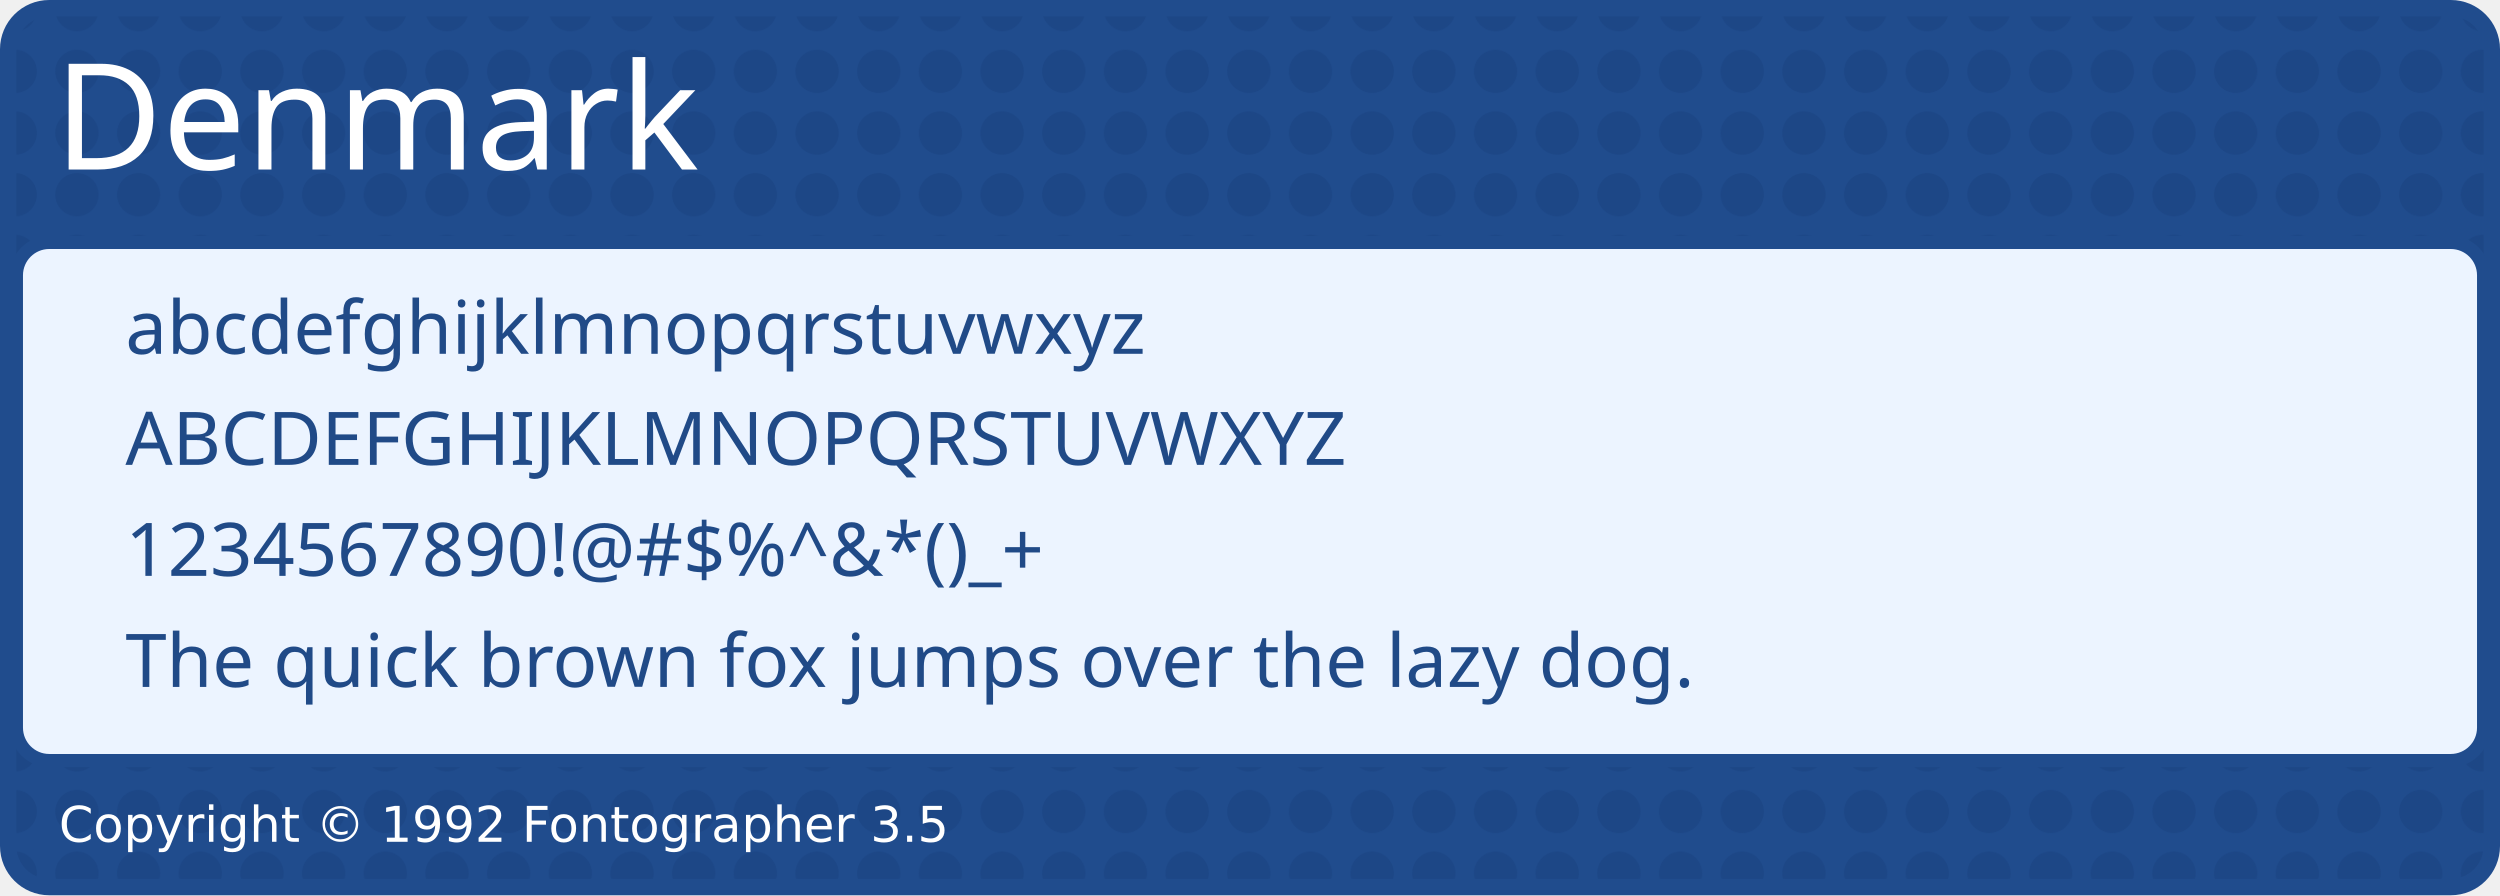
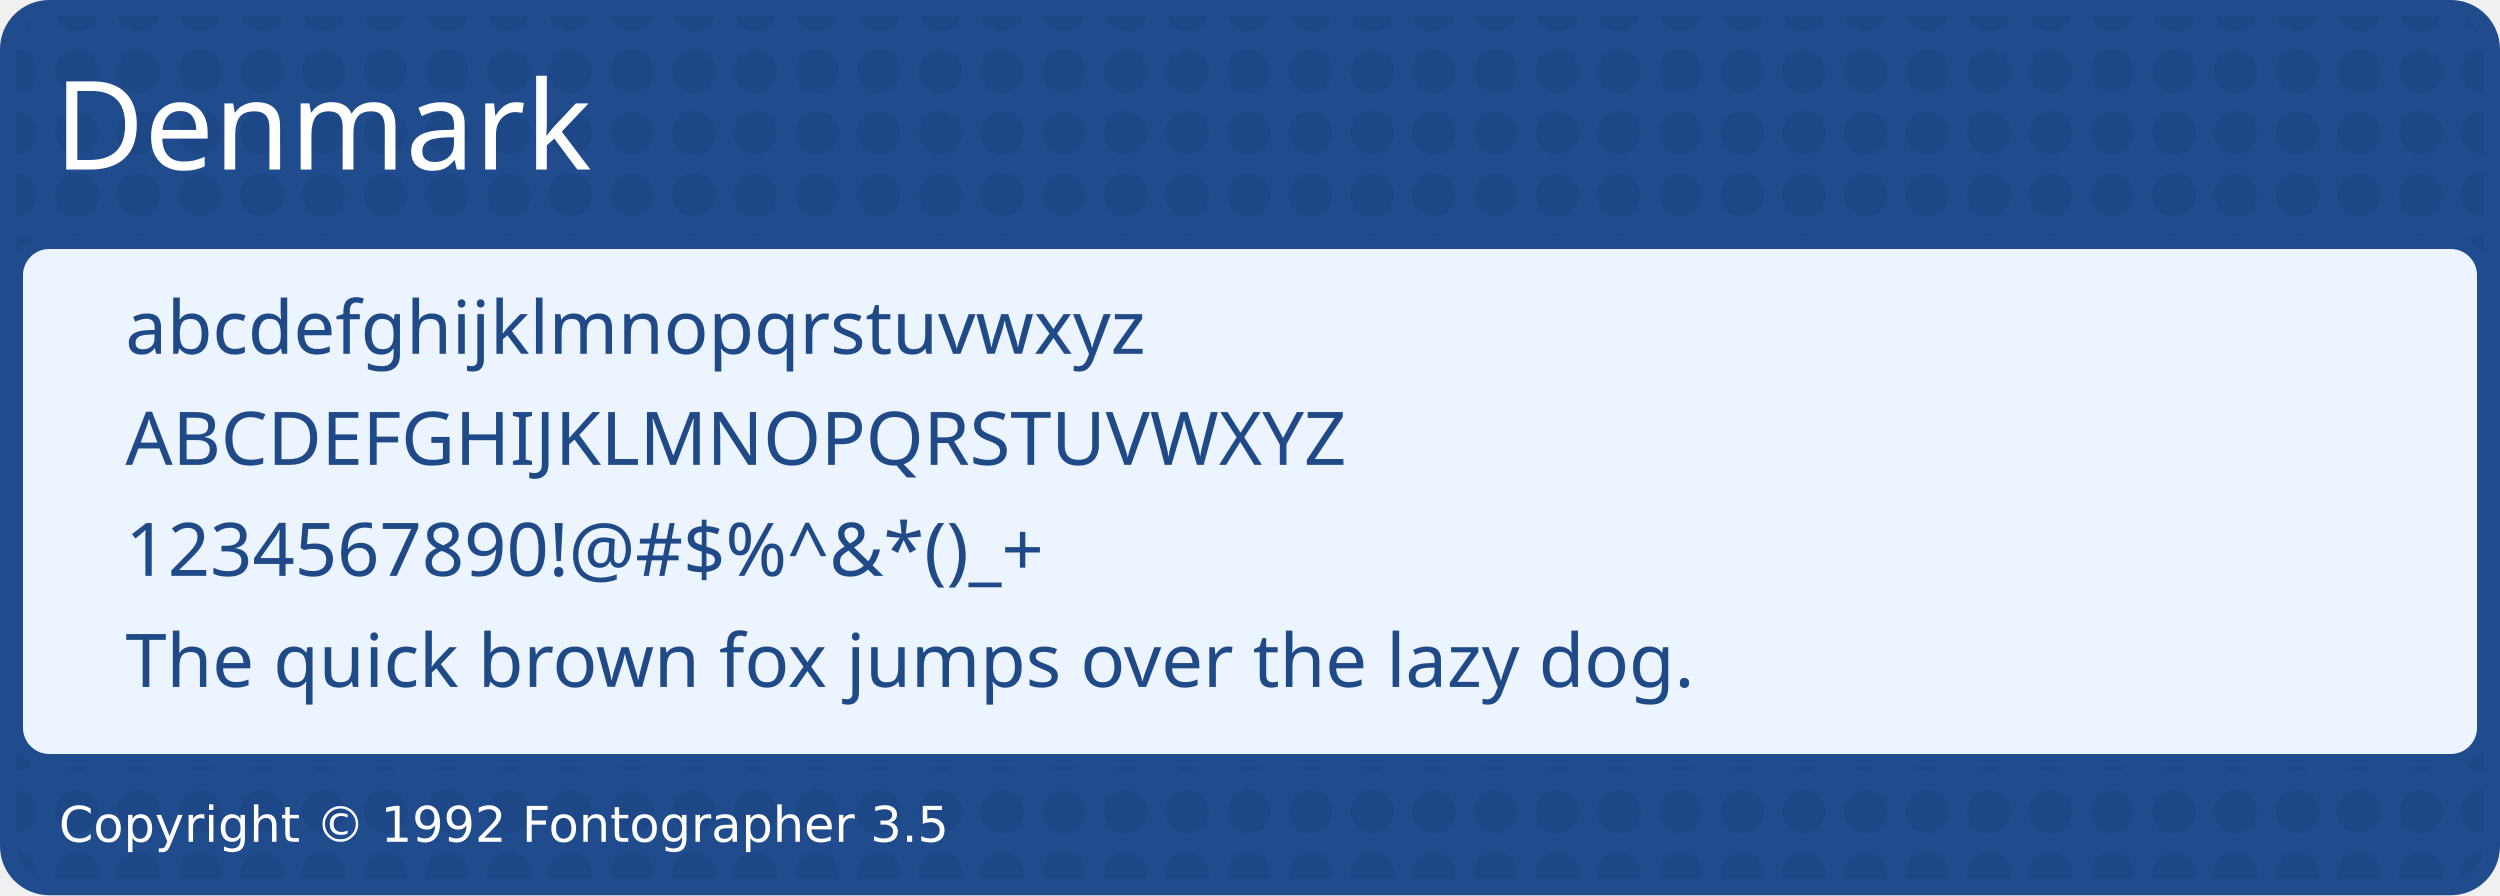
<svg xmlns="http://www.w3.org/2000/svg" width="405.322" height="145.148" id="svg4589" version="1.0">
  <defs id="defs4591">
    <pattern patternUnits="userSpaceOnUse" width="10" height="10" patternTransform="translate(-52.57774,-5258.877)" id="pattern4692">
      <g id="g4686" transform="translate(-603.3646,4252.658)">
        <path id="path4688" d="M 603.365,-4252.658 L 613.365,-4252.658 L 613.365,-4242.658 L 603.365,-4242.658 L 603.365,-4252.658 z" style="fill:none;fill-opacity:1;fill-rule:nonzero;stroke:none;stroke-width:5;stroke-linecap:square;stroke-linejoin:round;marker:none;marker-start:none;marker-mid:none;marker-end:none;stroke-miterlimit:4;stroke-dashoffset:0;stroke-opacity:1;visibility:visible;display:inline;overflow:visible;enable-background:accumulate" />
        <path id="path4690" d="M 611.865,-4247.658 C 611.865,-4245.726 610.297,-4244.158 608.365,-4244.158 C 606.433,-4244.158 604.865,-4245.726 604.865,-4247.658 C 604.865,-4249.59 606.433,-4251.158 608.365,-4251.158 C 610.297,-4251.158 611.865,-4249.59 611.865,-4247.658 z" style="fill:#0f3169;fill-opacity:1;fill-rule:nonzero;stroke:none;stroke-width:5;stroke-linecap:square;stroke-linejoin:round;marker:none;marker-start:none;marker-mid:none;marker-end:none;stroke-miterlimit:4;stroke-dashoffset:0;stroke-opacity:1;visibility:visible;display:inline;overflow:visible;enable-background:accumulate" />
      </g>
    </pattern>
  </defs>
  <g id="layer1" transform="translate(-369.9531,545.4407)">
    <rect ry="5.322" rx="5.322" y="-542.78" x="372.614" height="139.826" width="400" id="CENTOSARTWORK" style="opacity:1;fill:#204c8d;fill-opacity:1;fill-rule:nonzero;stroke:#204c8d;stroke-width:5.322;stroke-linecap:round;stroke-linejoin:round;marker:none;marker-start:none;marker-mid:none;marker-end:none;stroke-miterlimit:4;stroke-dasharray:none;stroke-dashoffset:0;stroke-opacity:1;visibility:visible;display:inline;overflow:visible;enable-background:accumulate" />
    <rect style="opacity:0.2;fill:url(#pattern4692);fill-opacity:1;fill-rule:nonzero;stroke:none;stroke-width:5.322;stroke-linecap:round;stroke-linejoin:round;marker:none;marker-start:none;marker-mid:none;marker-end:none;stroke-miterlimit:4;stroke-dasharray:none;stroke-dashoffset:0;stroke-opacity:1;visibility:visible;display:inline;overflow:visible;enable-background:accumulate" id="rect4637" width="400" height="139.826" x="372.614" y="-542.78" rx="5.322" ry="5.322" />
    <text xml:space="preserve" style="font-size:8px;font-style:normal;font-variant:normal;font-weight:normal;font-stretch:normal;text-indent:0;text-align:start;text-decoration:none;line-height:125%;letter-spacing:normal;word-spacing:normal;text-transform:none;direction:ltr;block-progression:tb;writing-mode:lr-tb;text-anchor:start;fill:#ffffff;fill-opacity:1;fill-rule:nonzero;stroke:none;stroke-width:1px;stroke-linecap:butt;stroke-linejoin:miter;marker:none;marker-start:none;marker-mid:none;marker-end:none;stroke-miterlimit:4;stroke-dasharray:none;stroke-dashoffset:0;stroke-opacity:1;visibility:visible;display:inline;overflow:visible;enable-background:accumulate;font-family:DejaVu LGC Sans;-inkscape-font-specification:DejaVu LGC Sans" x="379.504" y="-408.957" id="text3948">
      <tspan x="379.504" y="-408.957" id="tspan4773" style="font-size:8px;font-style:normal;font-variant:normal;font-weight:normal;font-stretch:normal;text-align:start;line-height:125%;writing-mode:lr-tb;text-anchor:start;fill:#ffffff;font-family:DejaVu LGC Sans;-inkscape-font-specification:DejaVu LGC Sans">Copyright © 1992 Fontographer 3.5</tspan>
    </text>
-     <text xml:space="preserve" style="font-size:24px;font-style:normal;font-variant:normal;font-weight:200;font-stretch:normal;text-indent:0;text-align:start;text-decoration:none;line-height:125%;letter-spacing:normal;word-spacing:normal;text-transform:none;direction:ltr;block-progression:tb;writing-mode:lr-tb;text-anchor:start;fill:#ffffff;fill-opacity:1;fill-rule:nonzero;stroke:none;stroke-width:1px;stroke-linecap:butt;stroke-linejoin:miter;marker:none;marker-start:none;marker-mid:none;marker-end:none;stroke-miterlimit:4;stroke-dasharray:none;stroke-dashoffset:0;stroke-opacity:1;visibility:visible;display:inline;overflow:visible;enable-background:accumulate;font-family:Denmark;-inkscape-font-specification:Denmark Ultra-Light" x="378.753" y="-517.956" id="text3527">
+     <text xml:space="preserve" style="font-size:20px;font-style:normal;font-variant:normal;font-weight:200;font-stretch:normal;text-indent:0;text-align:start;text-decoration:none;line-height:100%;letter-spacing:normal;word-spacing:normal;text-transform:none;direction:ltr;block-progression:tb;writing-mode:lr;text-anchor:start;fill:#ffffff;fill-opacity:1;fill-rule:nonzero;stroke:none;stroke-width:1px;stroke-linecap:butt;stroke-linejoin:miter;marker:none;marker-start:none;marker-mid:none;marker-end:none;stroke-miterlimit:4;stroke-dasharray:none;stroke-dashoffset:0;stroke-opacity:1;visibility:visible;display:inline;overflow:visible;enable-background:accumulate;font-family:Denmark;-inkscape-font-specification:Denmark Ultra-Light" x="378.753" y="-517.956" id="text3527">
      <tspan x="378.753" y="-517.956" id="tspan2406">Denmark</tspan>
    </text>
    <rect style="fill:#ecf4ff;fill-opacity:1;fill-rule:nonzero;stroke:#204c8d;stroke-width:2.129;stroke-linecap:round;stroke-linejoin:round;marker:none;marker-start:none;marker-mid:none;marker-end:none;stroke-miterlimit:4;stroke-dasharray:none;stroke-dashoffset:0;stroke-opacity:1;visibility:visible;display:inline;overflow:visible;enable-background:accumulate" id="rect3955" width="400" height="83.999" x="372.614" y="-506.135" rx="5.322" ry="5.322" />
    <text id="text3551" y="-488.076" x="390.289" style="font-size:12px;font-style:normal;font-variant:normal;font-weight:200;font-stretch:normal;text-indent:0;text-align:start;text-decoration:none;line-height:150%;letter-spacing:normal;word-spacing:normal;text-transform:none;direction:ltr;block-progression:tb;writing-mode:lr-tb;text-anchor:start;fill:#204a87;fill-opacity:1;fill-rule:nonzero;stroke:none;stroke-width:1px;stroke-linecap:butt;stroke-linejoin:miter;marker:none;marker-start:none;marker-mid:none;marker-end:none;stroke-miterlimit:4;stroke-dasharray:none;stroke-dashoffset:0;stroke-opacity:1;visibility:visible;display:inline;overflow:visible;enable-background:accumulate;font-family:Denmark;-inkscape-font-specification:Denmark Ultra-Light" xml:space="preserve">
      <tspan y="-488.076" x="390.289" id="tspan3553">abcdefghijklmnopqrstuvwxyz</tspan>
      <tspan id="tspan3555" y="-470.076" x="390.289">ABCDEFGHIJKLMNOPQRSTUVWXYZ</tspan>
      <tspan id="tspan3557" y="-452.076" x="390.289">1234567890!@#$%^&amp;*()_+</tspan>
      <tspan id="tspan3559" y="-434.076" x="390.289">The quick brown fox jumps over the lazy dog.</tspan>
    </text>
  </g>
</svg>
